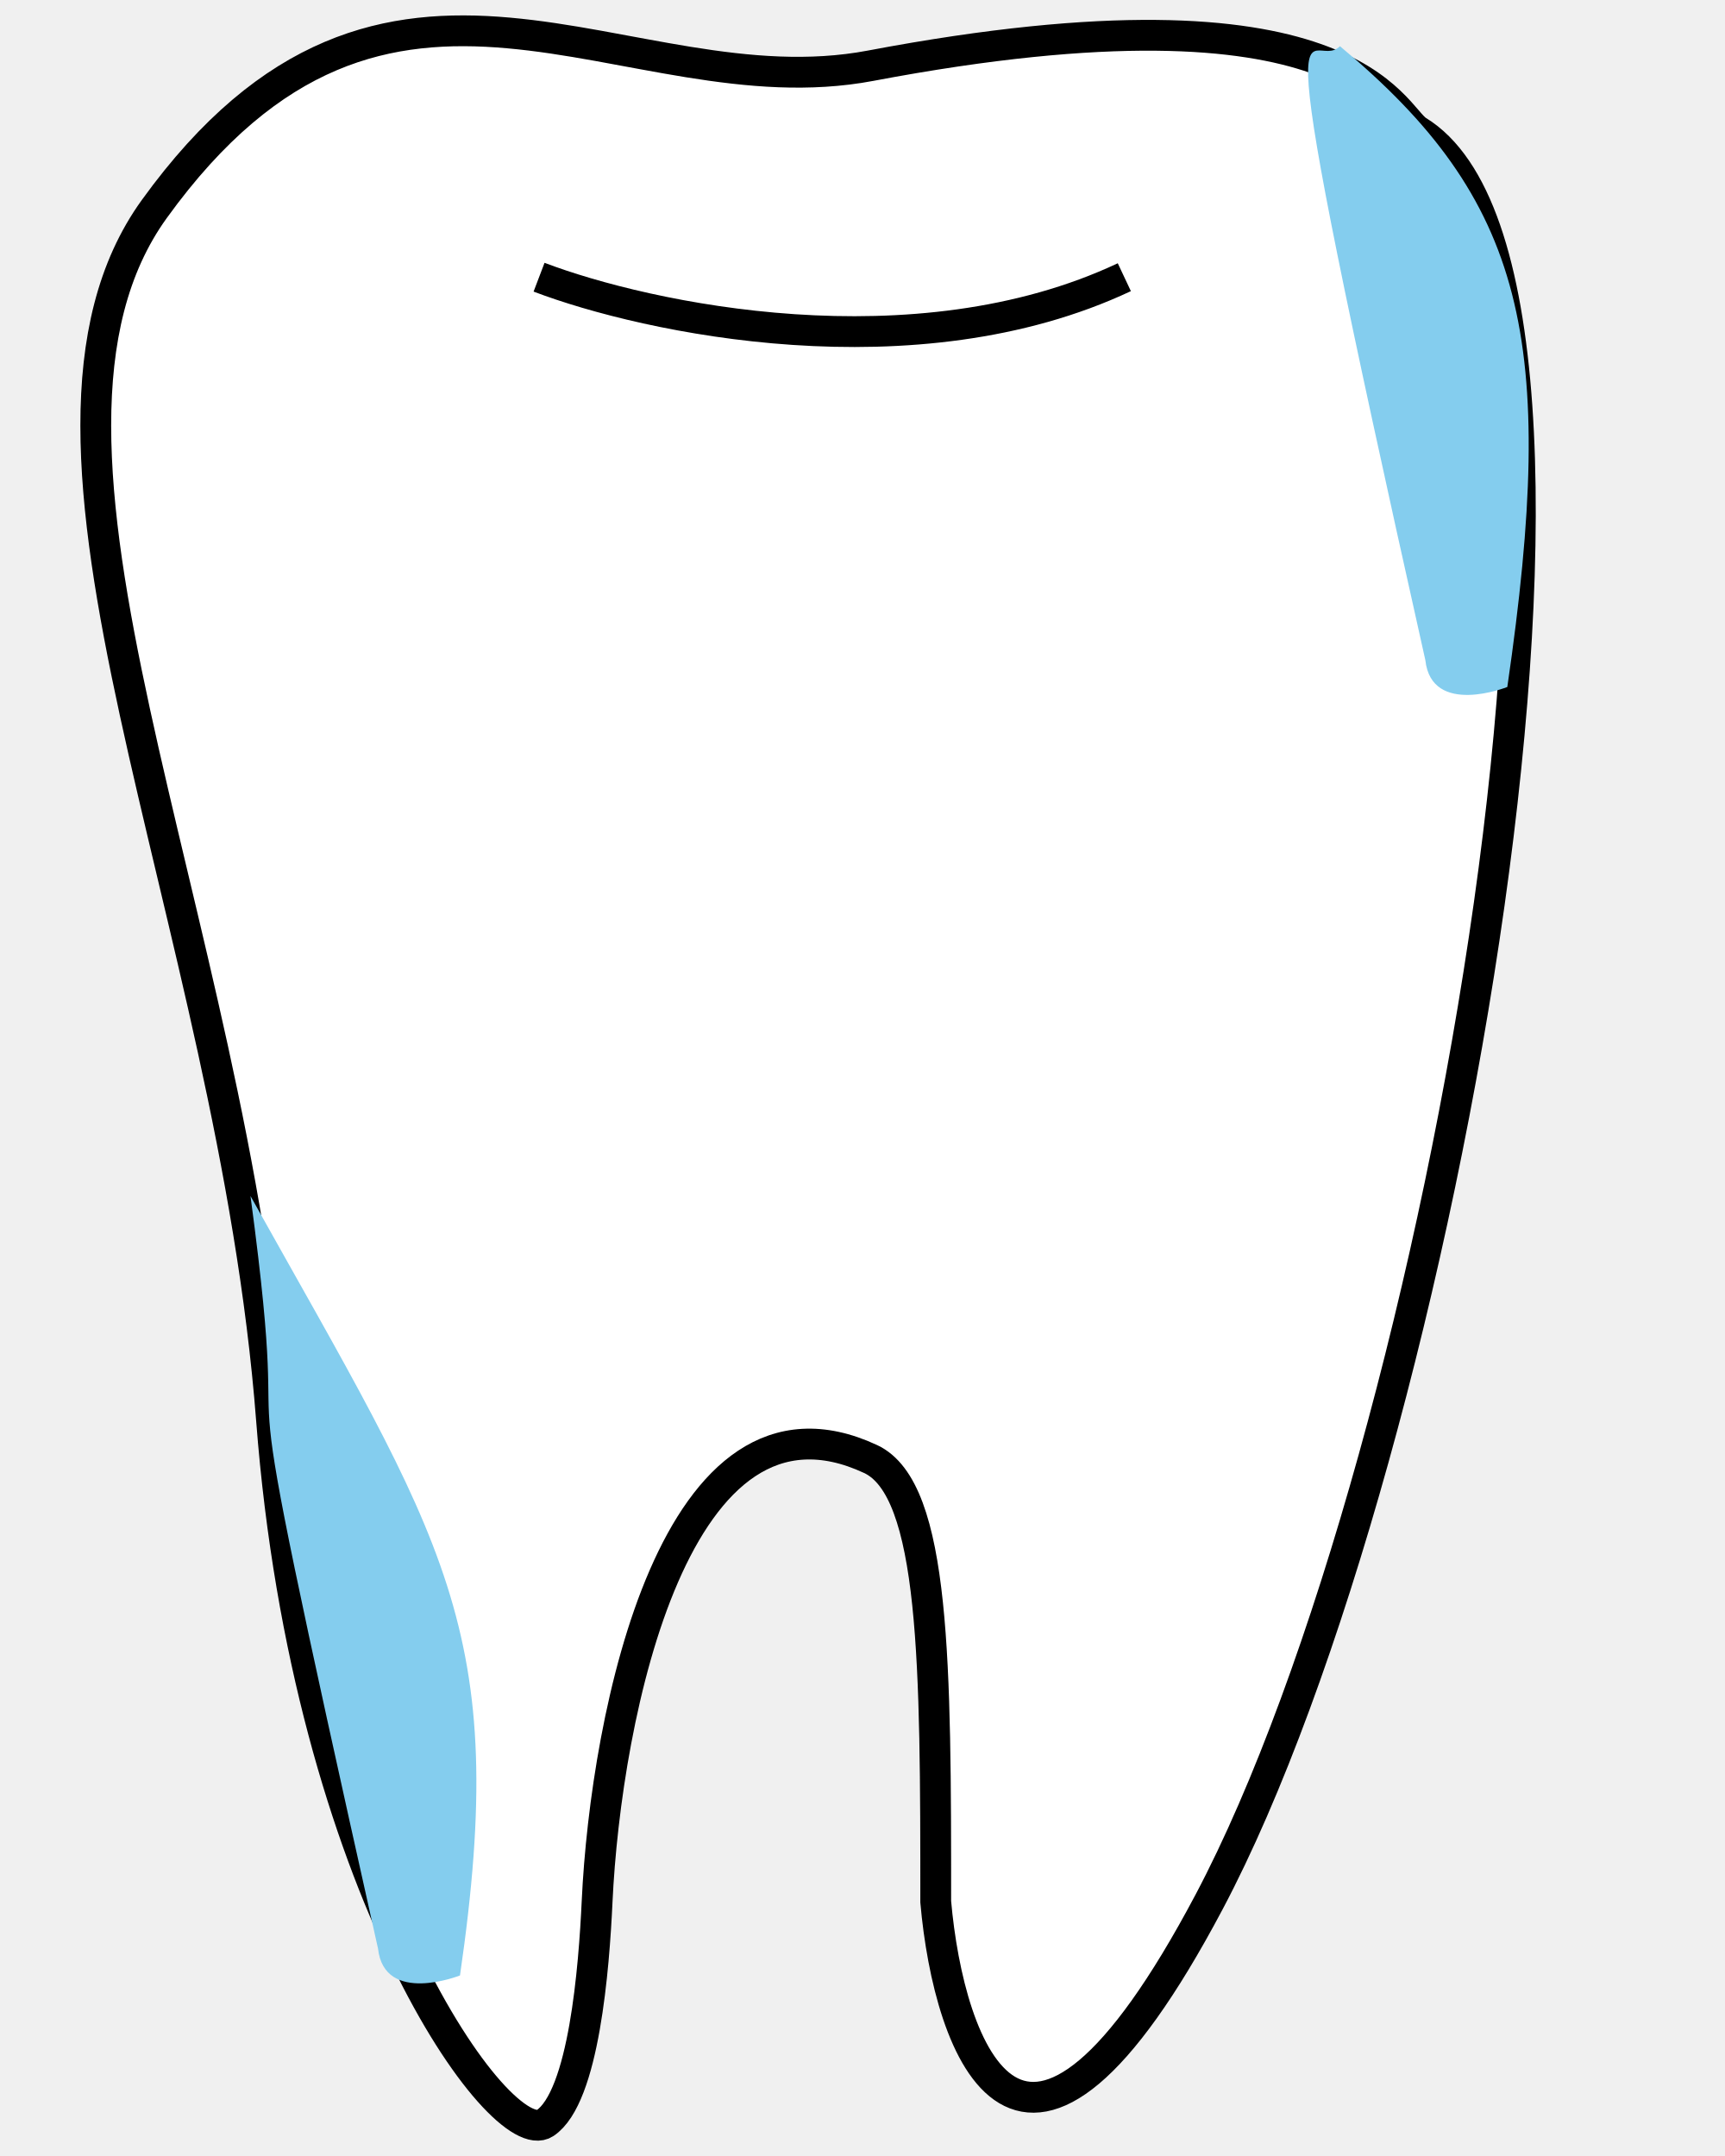
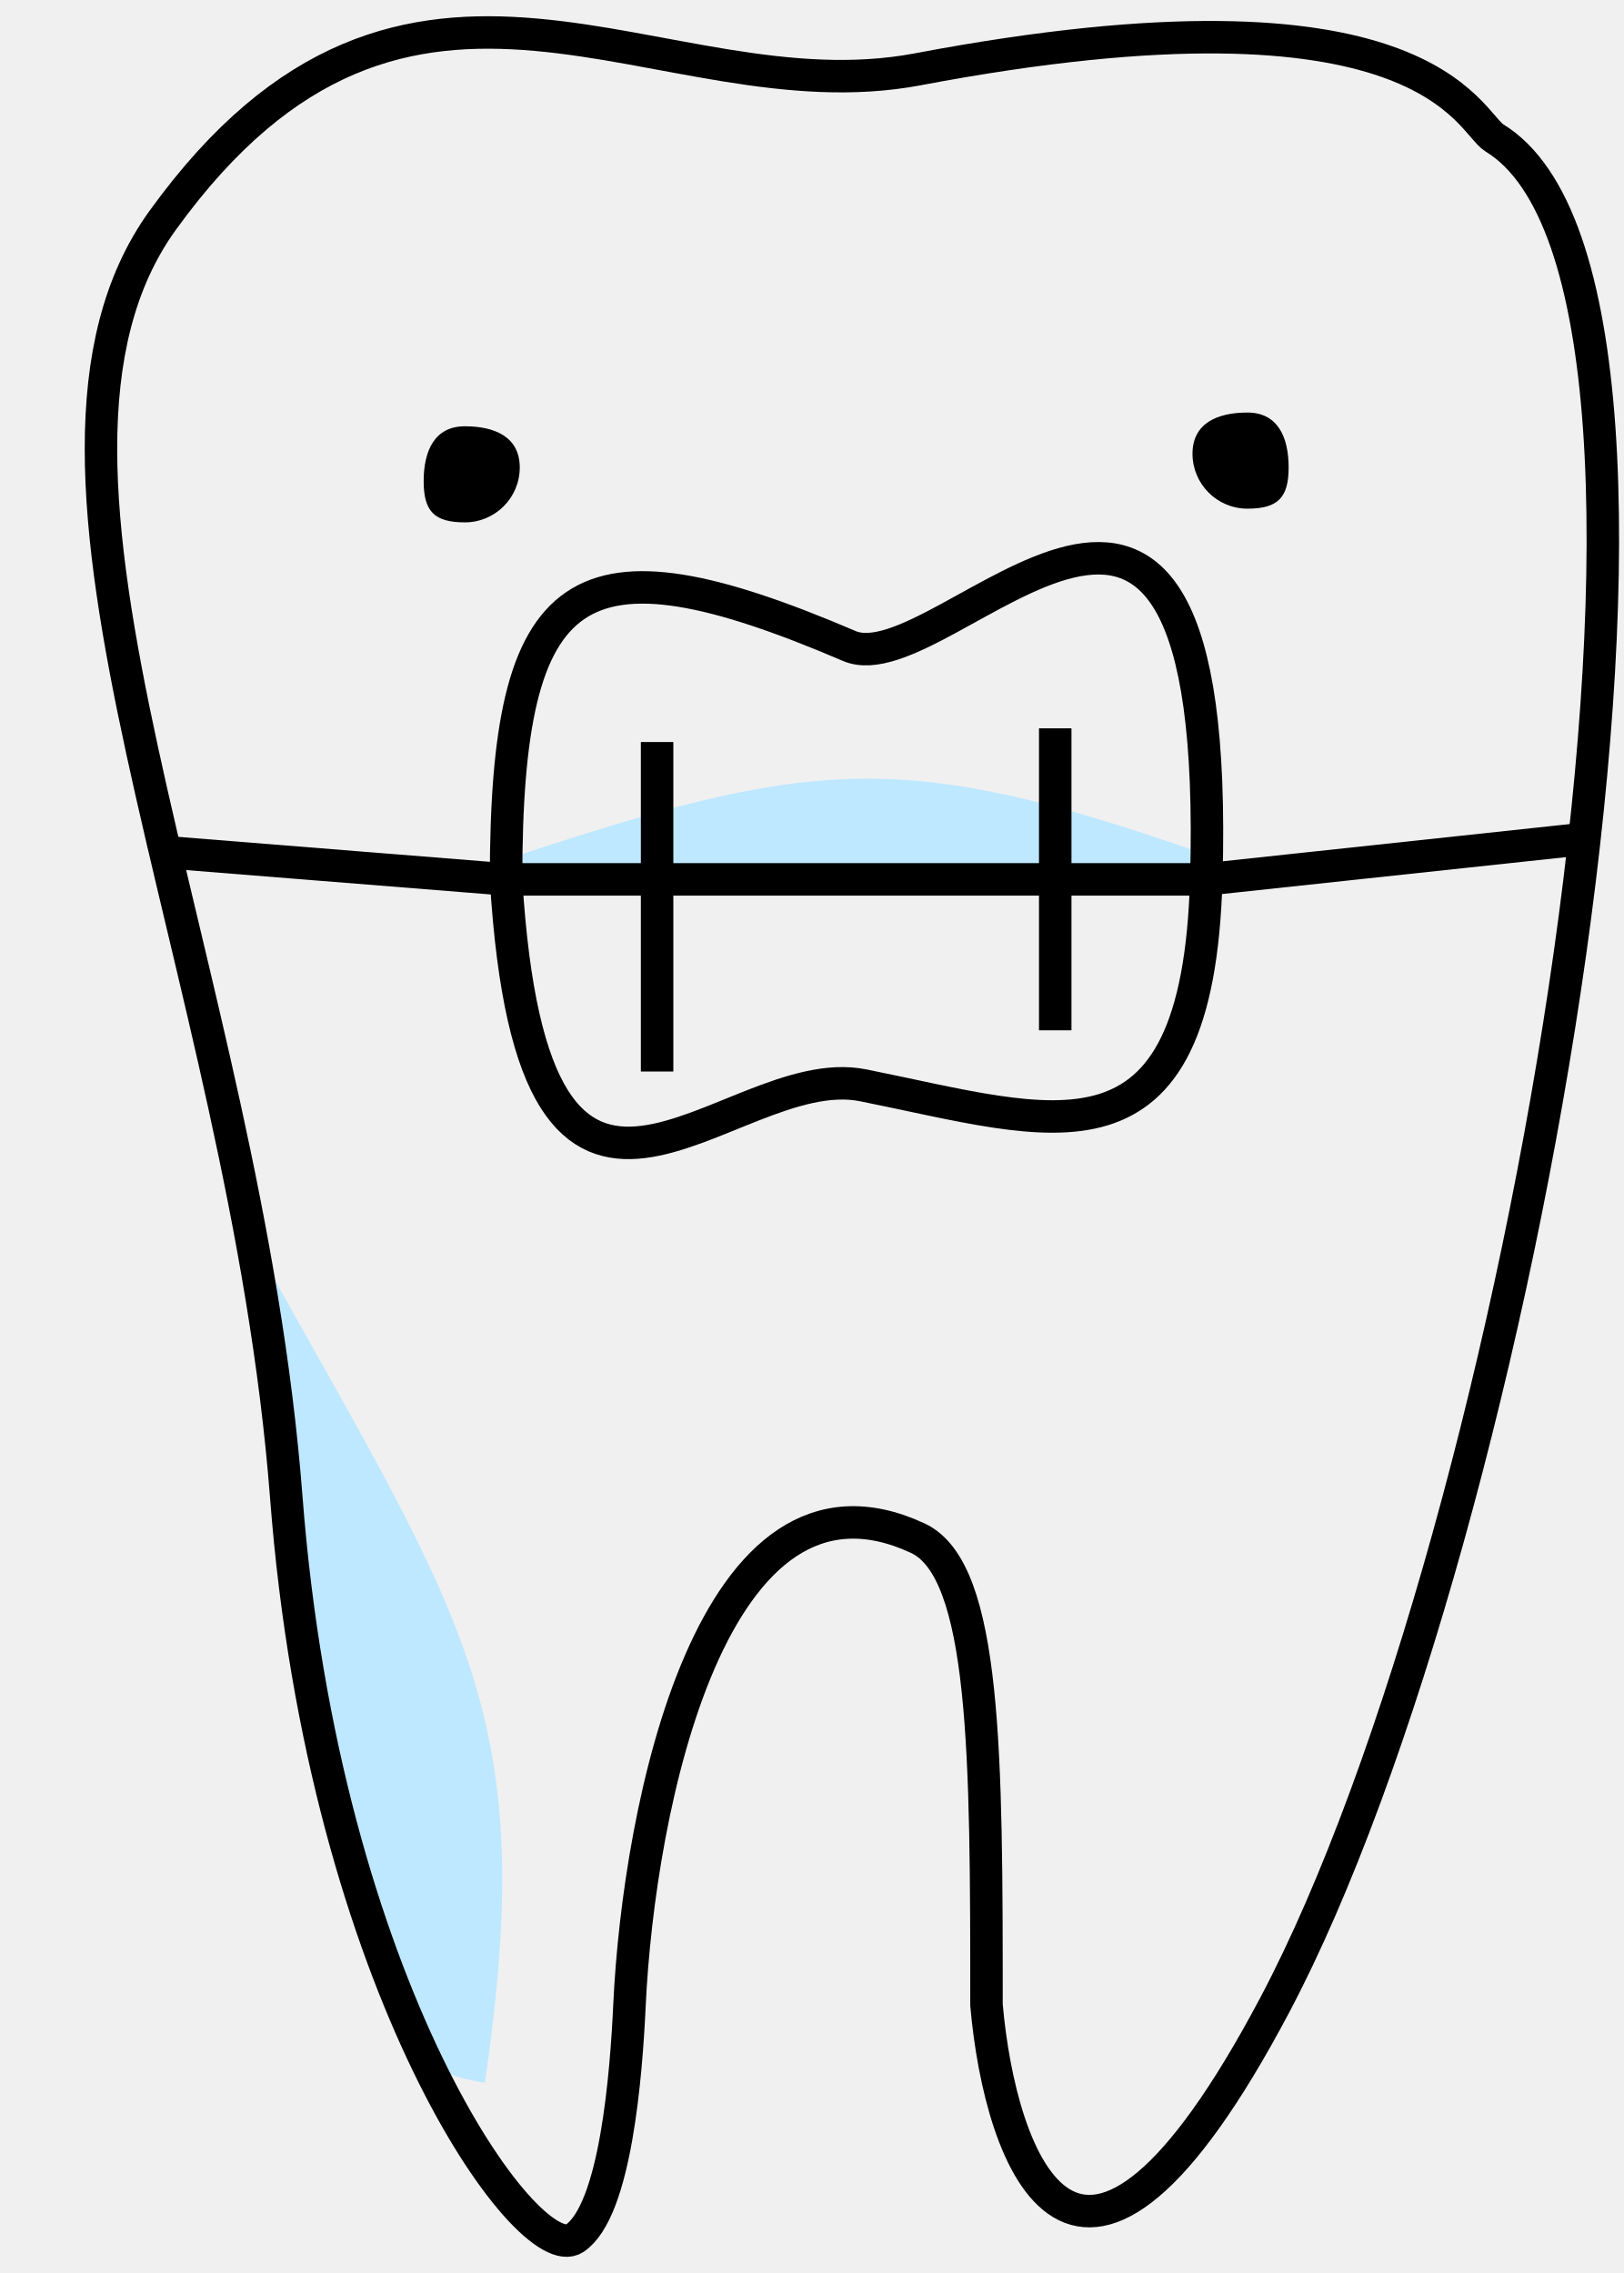
- <svg xmlns="http://www.w3.org/2000/svg" width="56" height="70" viewBox="0 0 56 70" fill="none">
-   <path d="M28.263 47.371C21.921 44.411 19.666 55.685 19.384 61.745C19.286 63.859 18.962 68.087 17.693 68.933C16.286 69.871 9.981 61.278 8.815 46.103C7.548 29.614 -0.483 14.394 5.01 6.785C12.623 -3.761 20.297 3.64 28.263 2.134C43.908 -0.825 45.215 3.756 46.019 4.248C53.632 8.9 46.865 47.37 39.255 61.745C33.167 73.245 30.799 66.536 30.377 61.745C30.377 54.135 30.377 48.357 28.263 47.371Z" fill="white" stroke="black" />
-   <path d="M12.272 63.265C6.871 39.137 9.72 50.685 8.132 38.832C14.428 50.103 16.58 52.838 14.933 64.138C14.933 64.138 12.476 65.114 12.272 63.265Z" fill="#84CDEE" />
-   <path d="M46.272 21.433C40.871 -2.695 42.5 2.5 43.5 1.5C49.5 6.5 50.58 11.006 48.933 22.305C48.933 22.305 46.476 23.281 46.272 21.433Z" fill="#84CDEE" />
-   <path d="M17.5 9C21 10.333 29.7 12.2 36.5 9" stroke="black" />
+ <svg xmlns="http://www.w3.org/2000/svg" width="50" height="70" viewBox="0 0 50 70" fill="none">
+   <path d="M38.001 27C17.682 27.748 24.275 27.341 14.453 26.848C24.51 23.448 27.291 22.961 36.18 25.987C36.18 25.987 39.526 27.112 38.001 27Z" fill="#BEE8FF" />
+   <path d="M12 62C6.599 37.872 9.72 50.685 8.132 38.832C14.428 50.103 16.58 52.838 14.933 64.138C14.933 64.138 12.204 63.848 12 62Z" fill="#BEE8FF" />
+   <path d="M39.681 14.396C39.681 15.33 39.346 15.665 38.412 15.665C37.478 15.665 36.721 14.907 36.721 13.973C36.721 13.04 37.478 12.705 38.412 12.705C39.346 12.705 39.681 13.462 39.681 14.396Z" fill="black" />
+   <path d="M13.046 14.819C13.046 15.753 13.38 16.087 14.314 16.087C15.248 16.087 16.005 15.33 16.005 14.396C16.005 13.462 15.248 13.128 14.314 13.128C13.38 13.128 13.046 13.885 13.046 14.819Z" fill="black" />
+   <path d="M5.014 26.236L15.583 27.082M15.583 27.082C15.583 17.779 17.744 16.295 26.152 19.894C29.112 21.161 37.652 9.323 37.145 27.082M15.583 27.082C16.429 41.032 22.348 32.577 26.575 33.423C32.438 34.596 36.879 36.379 37.145 27.082M15.583 27.082H37.145M37.145 27.082L48.983 25.812M20.234 22.852V32.999M32.494 22.429V31.73" stroke="black" />
+   <path d="M28.263 47.371C21.921 44.411 19.666 55.685 19.384 61.745C19.286 63.859 18.962 68.087 17.693 68.933C16.286 69.871 9.981 61.278 8.815 46.103C7.548 29.614 -0.483 14.394 5.01 6.785C12.623 -3.761 20.297 3.64 28.263 2.134C43.908 -0.825 45.215 3.756 46.019 4.248C53.632 8.9 46.865 47.37 39.255 61.745C33.167 73.245 30.799 66.536 30.377 61.745C30.377 54.135 30.377 48.357 28.263 47.371Z" stroke="black" />
</svg>
